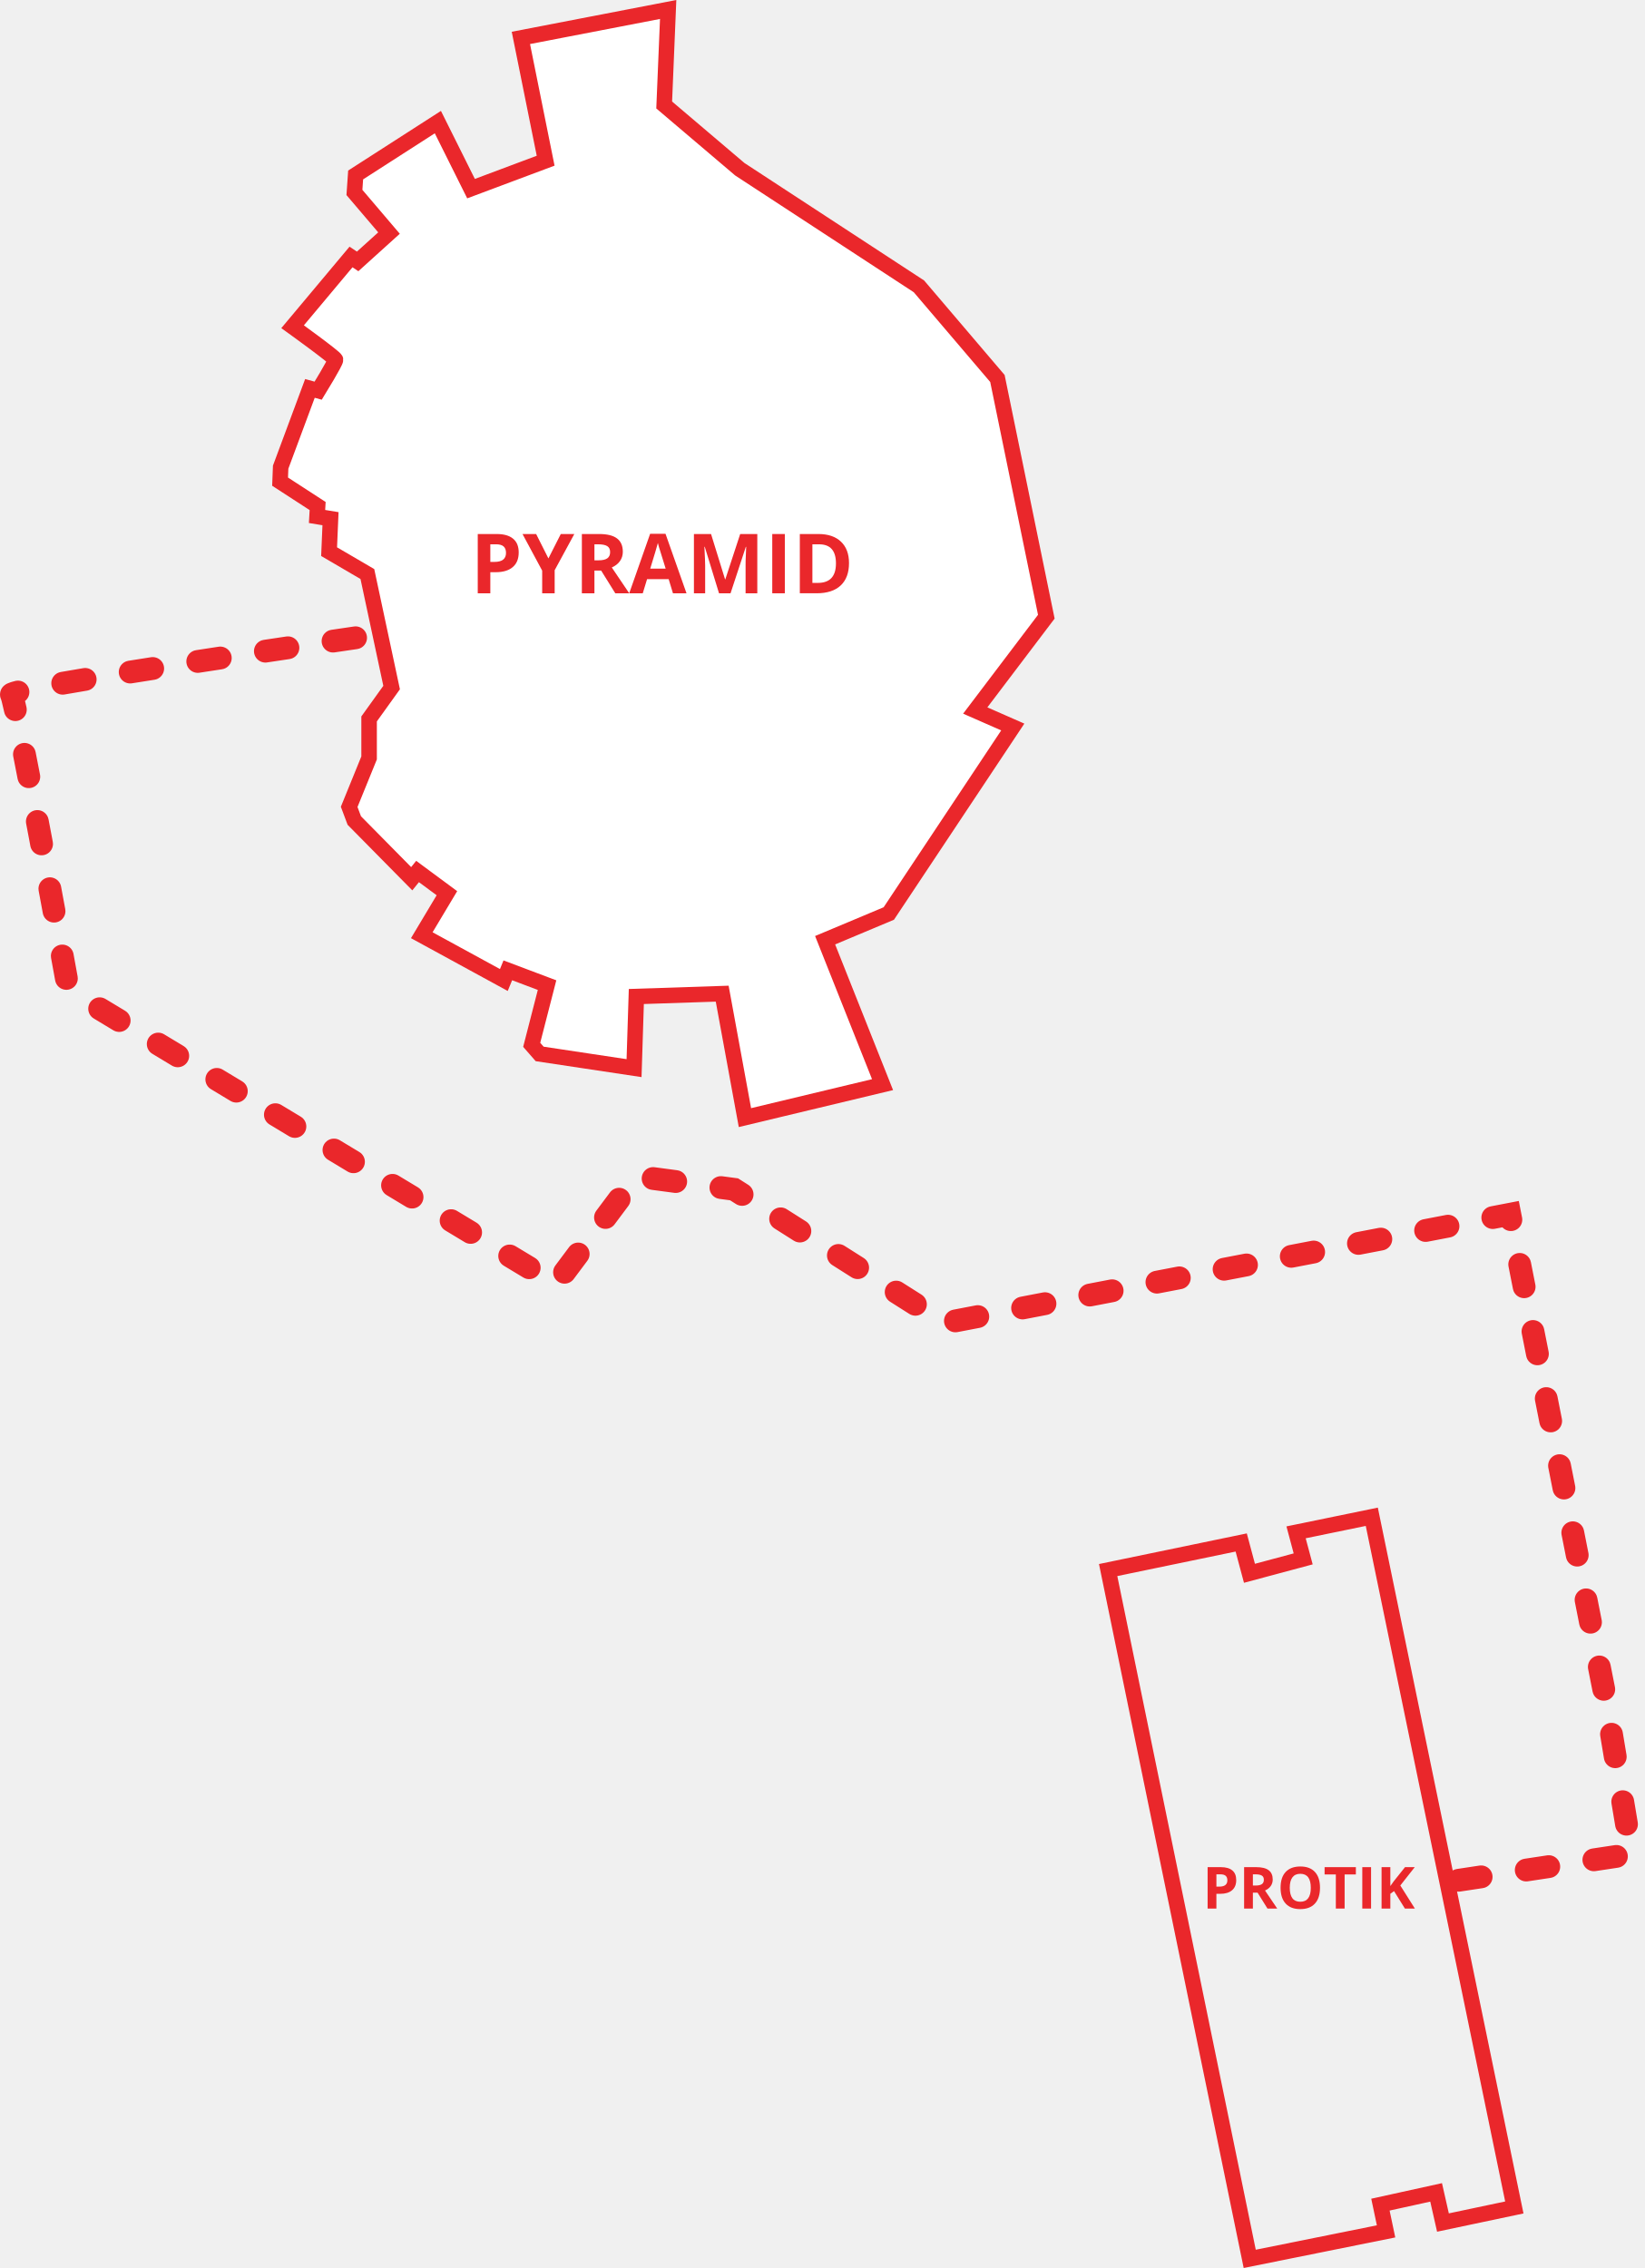
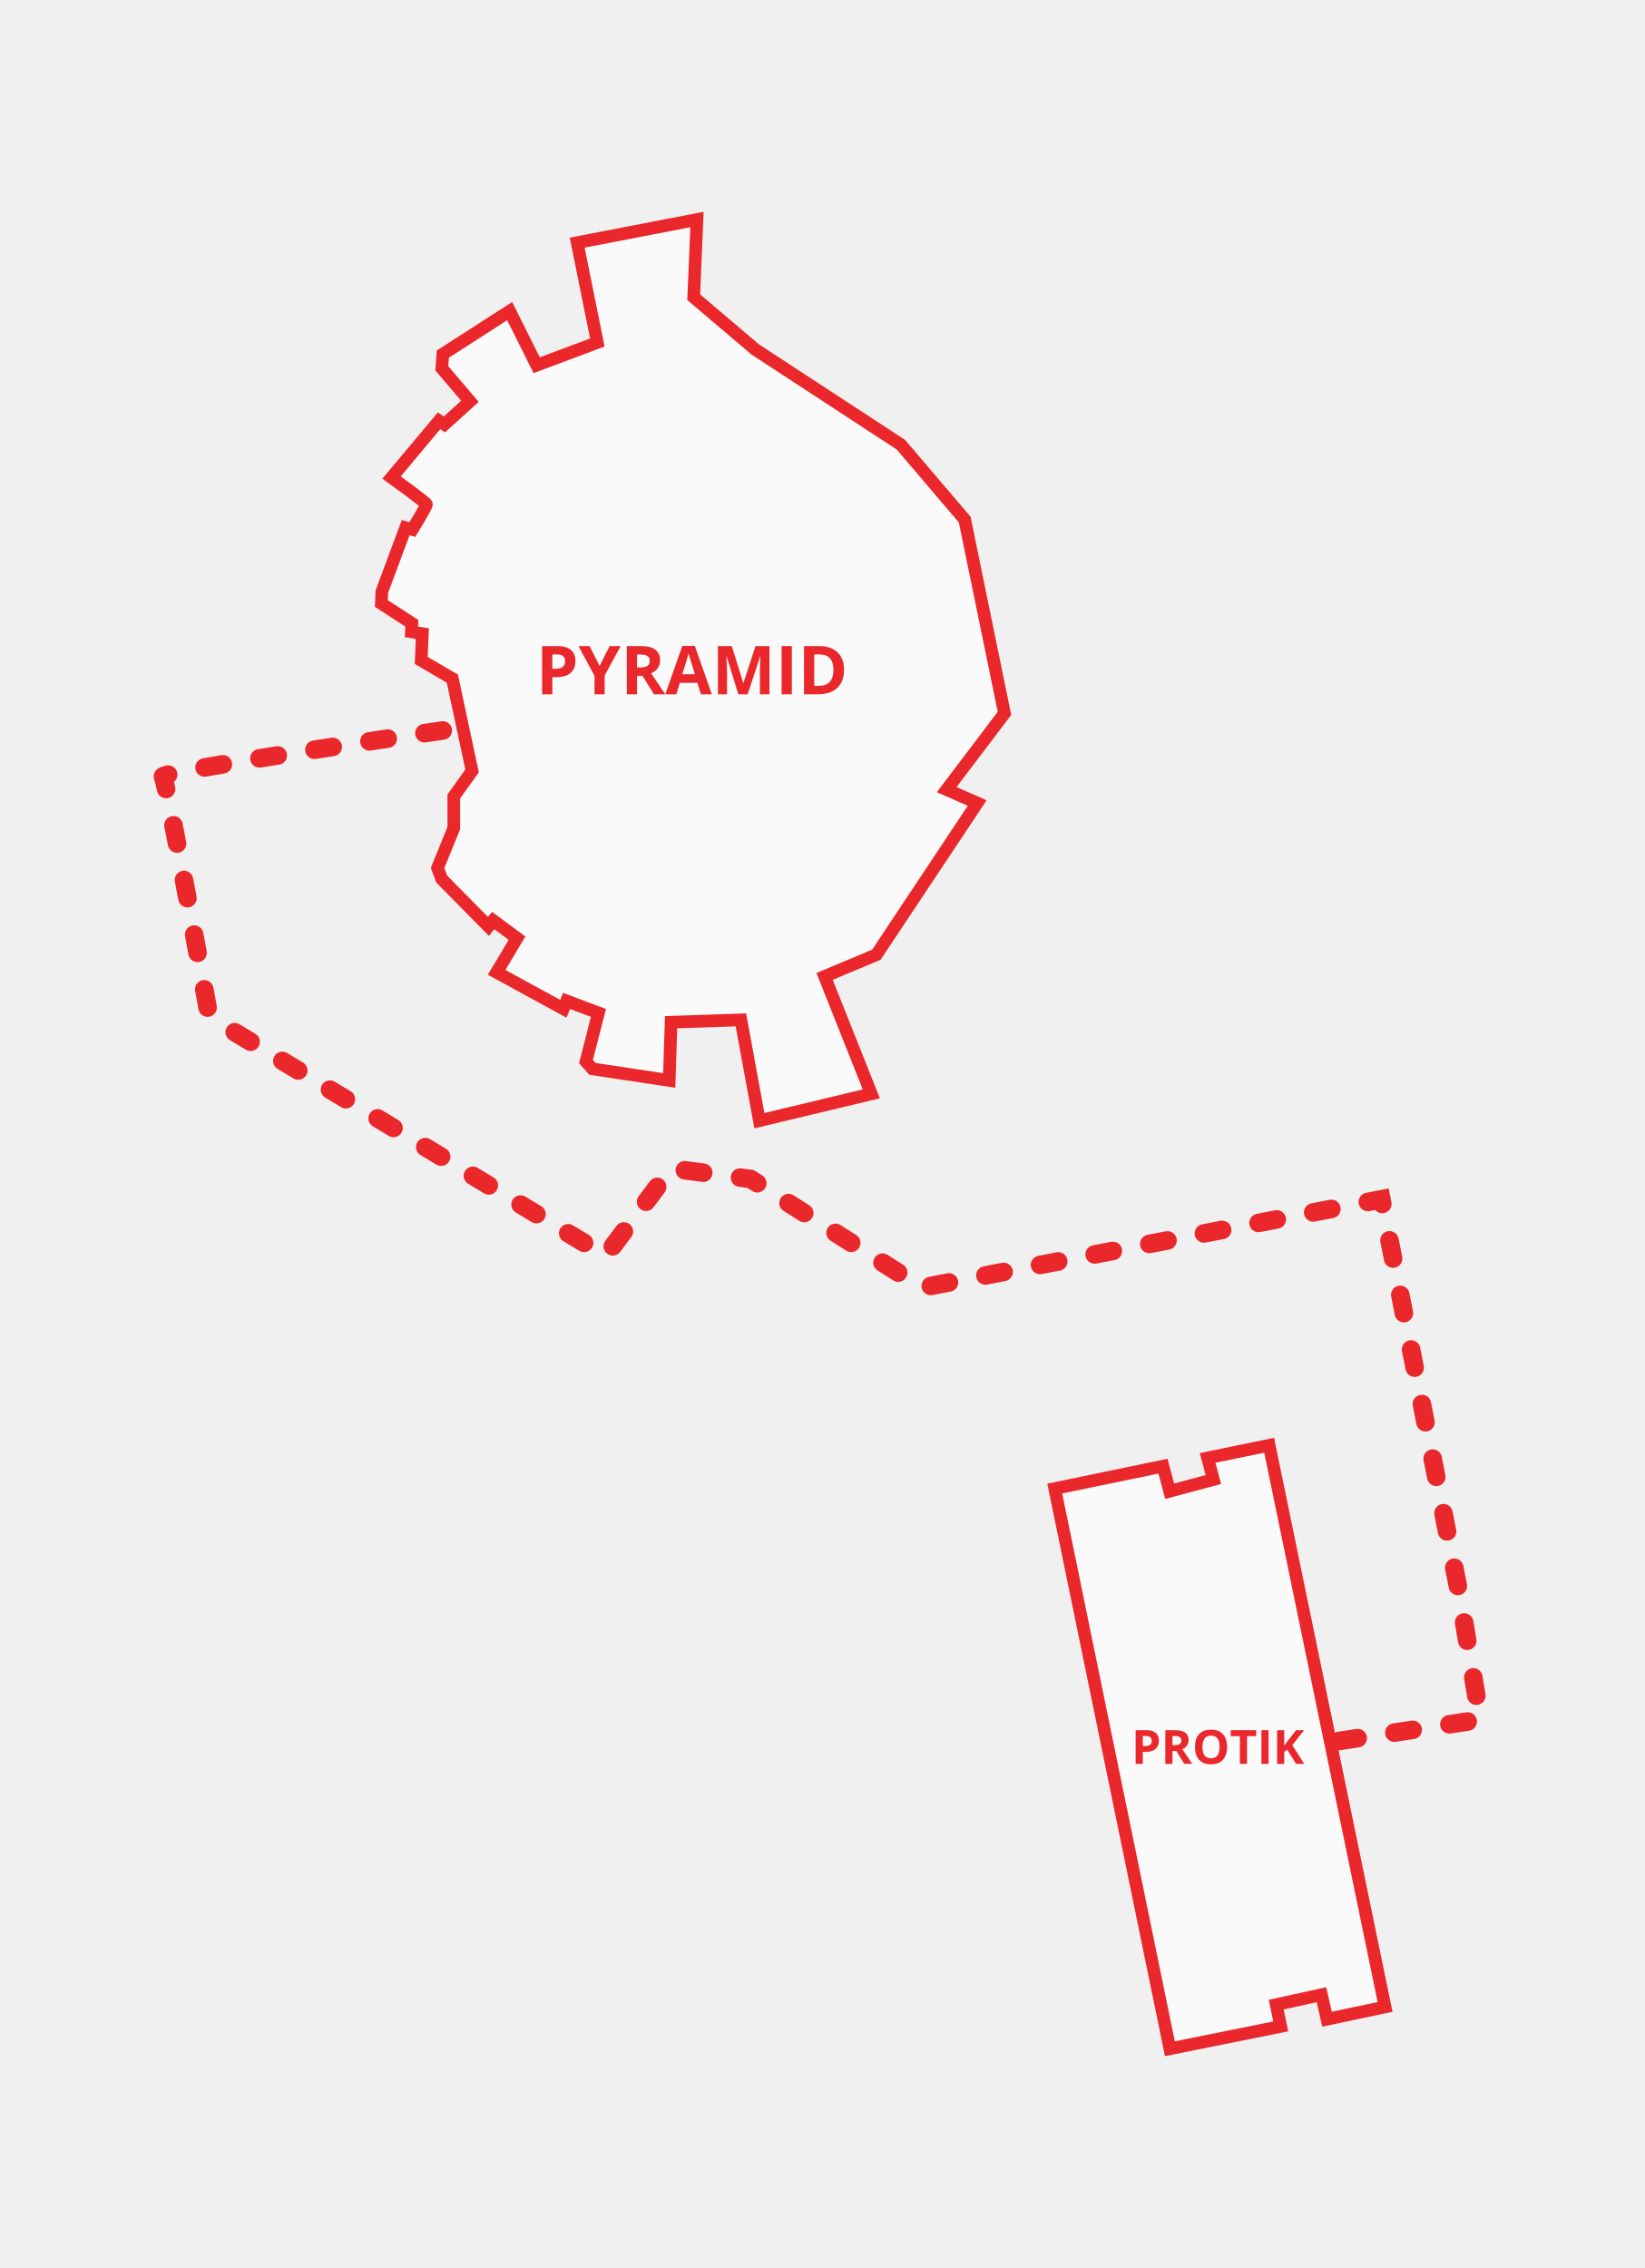
<svg xmlns="http://www.w3.org/2000/svg" xmlns:xlink="http://www.w3.org/1999/xlink" width="311.203" height="429.225" viewBox="0 0 82.339 113.566" version="1.1" id="svg8">
  <defs id="defs2" />
  <g id="layer1" transform="translate(-209.9165,-100.6659)">
    <g id="g867" transform="matrix(0.6231477,0,0,0.6231477,158.7238,133.2817)" />
    <g id="g938" transform="matrix(0.7247862,0,0,0.7247862,66.46262,28.63538)">
-       <a id="a837" xlink:href="/#/map/pyramid" target="_parent">
-         <a id="a4543" xlink:href="/#/map/P" target="_parent">
-           <path style="opacity:1;fill:#ffffff;fill-opacity:1;fill-rule:nonzero;stroke:#ea272b;stroke-width:1.72;stroke-linecap:round;stroke-linejoin:miter;stroke-miterlimit:4;stroke-dasharray:none;stroke-opacity:1;paint-order:normal" d="m 120.65,-50.199 16.326,-3.152 -0.441,10.59 8.384,7.123 19.856,12.985 8.699,10.212 5.421,26.412 -7.879,10.401 4.16,1.828 -13.742,20.676 -7.06,2.963 6.367,16.011 -15.255,3.656 -2.521,-13.742 -9.518,0.315 -0.252,7.942 -10.464,-1.576 -0.882,-1.009 1.702,-6.619 -4.349,-1.639 -0.441,1.072 -9.097,-4.966 2.786,-4.658 -3.254,-2.407 -0.646,0.802 -6.367,-6.453 -0.567,-1.513 2.209,-5.428 v -4.324 l 2.496,-3.477 -2.688,-12.585 -4.243,-2.481 0.156,-3.655 -1.493,-0.245 0.067,-1.159 -4.163,-2.703 0.063,-1.607 3.246,-8.73 0.914,0.252 c 0,0 1.954,-3.183 1.923,-3.435 -0.032,-0.252 -4.759,-3.656 -4.759,-3.656 l 6.475,-7.732 0.735,0.49 3.477,-3.142 -3.833,-4.502 0.134,-1.939 9.115,-5.861 3.677,7.377 8.27,-3.097 z" id="path829" transform="matrix(0.6231477,0,0,0.6231477,158.7238,133.2817)" />
+       <g id="g5216" transform="translate(10.61046,14.63442)">
+         <a transform="matrix(0.8132036,0,0,0.8132036,36.97181,18.56414)" target="_parent" xlink:href="/#/map/pyramid" id="a837">
+           <a target="_parent" xlink:href="/#/map/P" id="a4543">
+             <path transform="matrix(0.6231477,0,0,0.6231477,158.7238,133.2817)" id="path829" d="m 120.65,-50.199 16.326,-3.152 -0.441,10.59 8.384,7.123 19.856,12.985 8.699,10.212 5.421,26.412 -7.879,10.401 4.16,1.828 -13.742,20.676 -7.06,2.963 6.367,16.011 -15.255,3.656 -2.521,-13.742 -9.518,0.315 -0.252,7.942 -10.464,-1.576 -0.882,-1.009 1.702,-6.619 -4.349,-1.639 -0.441,1.072 -9.097,-4.966 2.786,-4.658 -3.254,-2.407 -0.646,0.802 -6.367,-6.453 -0.567,-1.513 2.209,-5.428 v -4.324 l 2.496,-3.477 -2.688,-12.585 -4.243,-2.481 0.156,-3.655 -1.493,-0.245 0.067,-1.159 -4.163,-2.703 0.063,-1.607 3.246,-8.73 0.914,0.252 c 0,0 1.954,-3.183 1.923,-3.435 -0.032,-0.252 -4.759,-3.656 -4.759,-3.656 l 6.475,-7.732 0.735,0.49 3.477,-3.142 -3.833,-4.502 0.134,-1.939 9.115,-5.861 3.677,7.377 8.27,-3.097 z" style="opacity:1;fill:#fafafa;fill-opacity:1;fill-rule:nonzero;stroke:#ea272b;stroke-width:1.72;stroke-linecap:round;stroke-linejoin:miter;stroke-miterlimit:4;stroke-dasharray:none;stroke-opacity:1;paint-order:normal" />
+           </a>
        </a>
-       </a>
-       <g aria-label="PYRAMID" transform="matrix(0.6231477,0,0,0.6231477,158.7238,133.2817)" style="font-style:normal;font-variant:normal;font-weight:bold;font-stretch:normal;font-size:9.204px;line-height:1.25;font-family:'Open Sans';-inkscape-font-specification:'Open Sans Bold';text-align:start;text-anchor:start;opacity:1;fill:#ea272b;fill-opacity:1;fill-rule:nonzero;stroke:none;stroke-width:0;stroke-linecap:round;stroke-linejoin:miter;stroke-miterlimit:4;stroke-dasharray:none;stroke-opacity:1;paint-order:normal" id="text842">
-         <path d="m 117.262,7.896 h 0.458 q 0.643,0 0.962,-0.252 0.319,-0.256 0.319,-0.742 0,-0.49 -0.27,-0.724 -0.265,-0.234 -0.836,-0.234 h -0.634 z m 3.146,-1.043 q 0,1.061 -0.665,1.622 -0.661,0.562 -1.883,0.562 H 117.262 V 11.375 h -1.393 V 4.804 h 2.099 q 1.195,0 1.816,0.517 0.625,0.512 0.625,1.533 z" style="fill:#ea272b;fill-opacity:1;stroke:none;stroke-width:0;stroke-miterlimit:4;stroke-dasharray:none" id="path823" />
-         <path d="m 123.702,7.51 1.371,-2.706 h 1.501 L 124.394,8.817 V 11.375 h -1.384 V 8.862 l -2.18,-4.058 h 1.51 z" style="fill:#ea272b;fill-opacity:1;stroke:none;stroke-width:0;stroke-miterlimit:4;stroke-dasharray:none" id="path825" />
-         <path d="m 128.803,7.721 h 0.449 q 0.661,0 0.975,-0.22 0.315,-0.22 0.315,-0.692 0,-0.467 -0.324,-0.665 -0.319,-0.198 -0.993,-0.198 h -0.422 z m 0,1.133 V 11.375 h -1.393 V 4.804 h 1.915 q 1.339,0 1.982,0.49 0.643,0.485 0.643,1.479 0,0.58 -0.319,1.034 -0.319,0.449 -0.903,0.706 1.483,2.216 1.933,2.863 h -1.546 l -1.569,-2.521 z" style="fill:#ea272b;fill-opacity:1;stroke:none;stroke-width:0;stroke-miterlimit:4;stroke-dasharray:none" id="path827" />
-         <path d="m 137.508,11.375 -0.476,-1.564 h -2.395 L 134.16,11.375 h -1.501 l 2.319,-6.598 h 1.703 l 2.328,6.598 z m -0.809,-2.733 q -0.661,-2.126 -0.746,-2.404 -0.081,-0.279 -0.117,-0.44 -0.148,0.575 -0.849,2.845 z" style="fill:#ea272b;fill-opacity:1;stroke:none;stroke-width:0;stroke-miterlimit:4;stroke-dasharray:none" id="path830" />
-         <path d="m 142.614,11.375 -1.582,-5.155 h -0.04 q 0.085,1.573 0.085,2.099 V 11.375 h -1.245 V 4.804 h 1.897 l 1.555,5.025 h 0.027 l 1.649,-5.025 h 1.897 V 11.375 h -1.299 V 8.265 q 0,-0.22 0.004,-0.508 0.009,-0.288 0.063,-1.528 h -0.04 L 143.89,11.375 Z" style="fill:#ea272b;fill-opacity:1;stroke:none;stroke-width:0;stroke-miterlimit:4;stroke-dasharray:none" id="path832" />
-         <path d="M 148.515,11.375 V 4.804 h 1.393 V 11.375 Z" style="fill:#ea272b;fill-opacity:1;stroke:none;stroke-width:0;stroke-miterlimit:4;stroke-dasharray:none" id="path834" />
-         <path d="m 157.023,8.026 q 0,1.622 -0.926,2.485 -0.921,0.863 -2.665,0.863 h -1.861 V 4.804 h 2.063 q 1.609,0 2.499,0.849 0.89,0.849 0.89,2.373 z m -1.447,0.036 q 0,-2.117 -1.87,-2.117 h -0.742 v 4.279 h 0.598 q 2.013,0 2.013,-2.162 z" style="fill:#ea272b;fill-opacity:1;stroke:none;stroke-width:0;stroke-miterlimit:4;stroke-dasharray:none" id="path836" />
+         <g id="text842" style="font-style:normal;font-variant:normal;font-weight:bold;font-stretch:normal;font-size:9.204px;line-height:1.25;font-family:'Open Sans';-inkscape-font-specification:'Open Sans Bold';text-align:start;text-anchor:start;opacity:1;fill:#ea272b;fill-opacity:1;fill-rule:nonzero;stroke:none;stroke-width:0;stroke-linecap:round;stroke-linejoin:miter;stroke-miterlimit:4;stroke-dasharray:none;stroke-opacity:1;paint-order:normal" transform="matrix(0.506746,0,0,0.506746,166.0466,126.9493)" aria-label="PYRAMID">
+           <path id="path823" style="fill:#ea272b;fill-opacity:1;stroke:none;stroke-width:0;stroke-miterlimit:4;stroke-dasharray:none" d="m 117.262,7.896 h 0.458 q 0.643,0 0.962,-0.252 0.319,-0.256 0.319,-0.742 0,-0.49 -0.27,-0.724 -0.265,-0.234 -0.836,-0.234 h -0.634 z m 3.146,-1.043 q 0,1.061 -0.665,1.622 -0.661,0.562 -1.883,0.562 H 117.262 V 11.375 h -1.393 V 4.804 h 2.099 q 1.195,0 1.816,0.517 0.625,0.512 0.625,1.533 z" />
+           <path id="path825" style="fill:#ea272b;fill-opacity:1;stroke:none;stroke-width:0;stroke-miterlimit:4;stroke-dasharray:none" d="m 123.702,7.51 1.371,-2.706 h 1.501 L 124.394,8.817 V 11.375 h -1.384 V 8.862 l -2.18,-4.058 h 1.51 z" />
+           <path id="path827" style="fill:#ea272b;fill-opacity:1;stroke:none;stroke-width:0;stroke-miterlimit:4;stroke-dasharray:none" d="m 128.803,7.721 h 0.449 q 0.661,0 0.975,-0.22 0.315,-0.22 0.315,-0.692 0,-0.467 -0.324,-0.665 -0.319,-0.198 -0.993,-0.198 h -0.422 z m 0,1.133 V 11.375 h -1.393 V 4.804 h 1.915 q 1.339,0 1.982,0.49 0.643,0.485 0.643,1.479 0,0.58 -0.319,1.034 -0.319,0.449 -0.903,0.706 1.483,2.216 1.933,2.863 h -1.546 l -1.569,-2.521 z" />
+           <path id="path830" style="fill:#ea272b;fill-opacity:1;stroke:none;stroke-width:0;stroke-miterlimit:4;stroke-dasharray:none" d="m 137.508,11.375 -0.476,-1.564 h -2.395 L 134.16,11.375 h -1.501 l 2.319,-6.598 h 1.703 l 2.328,6.598 z m -0.809,-2.733 q -0.661,-2.126 -0.746,-2.404 -0.081,-0.279 -0.117,-0.44 -0.148,0.575 -0.849,2.845 z" />
+           <path id="path832" style="fill:#ea272b;fill-opacity:1;stroke:none;stroke-width:0;stroke-miterlimit:4;stroke-dasharray:none" d="m 142.614,11.375 -1.582,-5.155 h -0.04 q 0.085,1.573 0.085,2.099 V 11.375 h -1.245 V 4.804 h 1.897 l 1.555,5.025 h 0.027 l 1.649,-5.025 h 1.897 V 11.375 h -1.299 V 8.265 q 0,-0.22 0.004,-0.508 0.009,-0.288 0.063,-1.528 h -0.04 L 143.89,11.375 Z" />
+           <path id="path834" style="fill:#ea272b;fill-opacity:1;stroke:none;stroke-width:0;stroke-miterlimit:4;stroke-dasharray:none" d="M 148.515,11.375 V 4.804 h 1.393 V 11.375 Z" />
+           <path id="path836" style="fill:#ea272b;fill-opacity:1;stroke:none;stroke-width:0;stroke-miterlimit:4;stroke-dasharray:none" d="m 157.023,8.026 q 0,1.622 -0.926,2.485 -0.921,0.863 -2.665,0.863 h -1.861 V 4.804 h 2.063 q 1.609,0 2.499,0.849 0.89,0.849 0.89,2.373 z m -1.447,0.036 q 0,-2.117 -1.87,-2.117 h -0.742 v 4.279 h 0.598 q 2.013,0 2.013,-2.162 z" />
+         </g>
+         <a transform="matrix(0.8132036,0,0,0.8132036,36.97181,18.56414)" style="fill:#fafafa;fill-opacity:1" target="_parent" xlink:href="/#/map/Protik" id="a4546">
+           <g style="fill:#fafafa;fill-opacity:1" transform="matrix(0.6231477,0,0,0.6231477,143.7473,143.6225)" id="g921">
+             <path id="path855" d="m 209.782,103.072 14.75,-3.057 0.915,3.416 5.955,-1.596 -0.789,-2.944 8.394,-1.726 15.801,76.576 -7.912,1.671 -0.758,-3.343 -6.173,1.359 0.624,2.964 -15.113,3.046 -9.316,-45.328 z" style="opacity:1;fill:#fafafa;fill-opacity:1;fill-rule:nonzero;stroke:#ea272b;stroke-width:1.72;stroke-linecap:round;stroke-linejoin:miter;stroke-miterlimit:4;stroke-dasharray:none;stroke-opacity:1;paint-order:normal" />
+             <g aria-label="PROTIK" style="font-style:normal;font-variant:normal;font-weight:bold;font-stretch:normal;font-size:6.431px;line-height:1.25;font-family:'Open Sans';-inkscape-font-specification:'Open Sans Bold';text-align:start;text-anchor:start;opacity:1;fill:#ea272b;fill-opacity:1;fill-rule:nonzero;stroke:none;stroke-width:0;stroke-linecap:round;stroke-linejoin:miter;stroke-miterlimit:4;stroke-dasharray:none;stroke-opacity:1;paint-order:normal" id="text859">
+               <path d="m 221.782,138.17 h 0.32 q 0.449,0 0.672,-0.176 0.223,-0.179 0.223,-0.518 0,-0.342 -0.188,-0.506 -0.185,-0.163 -0.584,-0.163 h -0.443 z m 2.198,-0.729 q 0,0.741 -0.465,1.134 -0.462,0.393 -1.316,0.393 h -0.418 v 1.633 h -0.973 v -4.591 h 1.466 q 0.835,0 1.269,0.361 0.436,0.358 0.436,1.071 z" style="fill:#ea272b;fill-opacity:1;stroke:none;stroke-width:0;stroke-miterlimit:4;stroke-dasharray:none" id="path839" />
+               <path d="m 225.827,138.048 h 0.314 q 0.462,0 0.681,-0.154 0.22,-0.154 0.22,-0.484 0,-0.327 -0.226,-0.465 -0.223,-0.138 -0.694,-0.138 h -0.295 z m 0,0.791 v 1.762 h -0.973 v -4.591 h 1.338 q 0.936,0 1.385,0.342 0.449,0.339 0.449,1.033 0,0.405 -0.223,0.722 -0.223,0.314 -0.631,0.493 1.036,1.548 1.35,2 h -1.08 l -1.096,-1.762 z" style="fill:#ea272b;fill-opacity:1;stroke:none;stroke-width:0;stroke-miterlimit:4;stroke-dasharray:none" id="path841" />
+               <path d="m 233.266,138.299 q 0,1.14 -0.565,1.752 -0.565,0.612 -1.62,0.612 -1.055,0 -1.62,-0.612 -0.565,-0.612 -0.565,-1.759 0,-1.146 0.565,-1.749 0.568,-0.606 1.627,-0.606 1.058,0 1.617,0.609 0.562,0.609 0.562,1.752 z m -3.351,0 q 0,0.769 0.292,1.159 0.292,0.389 0.873,0.389 1.165,0 1.165,-1.548 0,-1.551 -1.159,-1.551 -0.581,0 -0.876,0.393 -0.295,0.389 -0.295,1.159 z" style="fill:#ea272b;fill-opacity:1;stroke:none;stroke-width:0;stroke-miterlimit:4;stroke-dasharray:none" id="path843" />
+               <path d="m 235.995,140.601 h -0.973 v -3.781 h -1.247 v -0.81 h 3.467 v 0.81 h -1.247 z" style="fill:#ea272b;fill-opacity:1;stroke:none;stroke-width:0;stroke-miterlimit:4;stroke-dasharray:none" id="path845" />
+               <path d="m 237.954,140.601 v -4.591 h 0.973 v 4.591 z" style="fill:#ea272b;fill-opacity:1;stroke:none;stroke-width:0;stroke-miterlimit:4;stroke-dasharray:none" id="path847" />
+               <path d="m 243.782,140.601 h -1.105 l -1.203,-1.934 -0.411,0.295 v 1.639 h -0.973 v -4.591 h 0.973 v 2.101 l 0.383,-0.54 1.244,-1.561 h 1.08 l -1.602,2.032 z" style="fill:#ea272b;fill-opacity:1;stroke:none;stroke-width:0;stroke-miterlimit:4;stroke-dasharray:none" id="path849" />
+             </g>
+           </g>
+         </a>
+         <path style="opacity:1;fill:none;fill-opacity:1;fill-rule:nonzero;stroke:#ea272b;stroke-width:1.281;stroke-linecap:round;stroke-linejoin:miter;stroke-miterlimit:4;stroke-dasharray:1.281, 2.562;stroke-dashoffset:0;stroke-opacity:1;paint-order:normal" d="m 217.901,135.214 c 0,0 -19.592,2.848 -19.333,3.193 0.259,0.345 3.107,16.054 3.107,16.054 l 1.416,1.334 26.06,15.715 4.516,-6.042 5.493,0.732 11.84,7.507 31.736,-6.103 5.371,27.158 1.465,8.788 -10.497,1.587" id="path901-3" />
      </g>
-       <a id="a4546" xlink:href="/#/map/Protik" target="_parent">
-         <g id="g921" transform="matrix(0.6231477,0,0,0.6231477,143.7473,143.6225)">
-           <path style="opacity:1;fill:none;fill-opacity:1;fill-rule:nonzero;stroke:#ea272b;stroke-width:1.72;stroke-linecap:round;stroke-linejoin:miter;stroke-miterlimit:4;stroke-dasharray:none;stroke-opacity:1;paint-order:normal" d="m 209.782,103.072 14.75,-3.057 0.915,3.416 5.955,-1.596 -0.789,-2.944 8.394,-1.726 15.801,76.576 -7.912,1.671 -0.758,-3.343 -6.173,1.359 0.624,2.964 -15.113,3.046 z" id="path855" />
-           <g id="text859" style="font-style:normal;font-variant:normal;font-weight:bold;font-stretch:normal;font-size:6.431px;line-height:1.25;font-family:'Open Sans';-inkscape-font-specification:'Open Sans Bold';text-align:start;text-anchor:start;opacity:1;fill:#ea272b;fill-opacity:1;fill-rule:nonzero;stroke:none;stroke-width:0;stroke-linecap:round;stroke-linejoin:miter;stroke-miterlimit:4;stroke-dasharray:none;stroke-opacity:1;paint-order:normal" aria-label="PROTIK">
-             <path id="path839" style="fill:#ea272b;fill-opacity:1;stroke:none;stroke-width:0;stroke-miterlimit:4;stroke-dasharray:none" d="m 221.782,138.17 h 0.32 q 0.449,0 0.672,-0.176 0.223,-0.179 0.223,-0.518 0,-0.342 -0.188,-0.506 -0.185,-0.163 -0.584,-0.163 h -0.443 z m 2.198,-0.729 q 0,0.741 -0.465,1.134 -0.462,0.393 -1.316,0.393 h -0.418 v 1.633 h -0.973 v -4.591 h 1.466 q 0.835,0 1.269,0.361 0.436,0.358 0.436,1.071 z" />
-             <path id="path841" style="fill:#ea272b;fill-opacity:1;stroke:none;stroke-width:0;stroke-miterlimit:4;stroke-dasharray:none" d="m 225.827,138.048 h 0.314 q 0.462,0 0.681,-0.154 0.22,-0.154 0.22,-0.484 0,-0.327 -0.226,-0.465 -0.223,-0.138 -0.694,-0.138 h -0.295 z m 0,0.791 v 1.762 h -0.973 v -4.591 h 1.338 q 0.936,0 1.385,0.342 0.449,0.339 0.449,1.033 0,0.405 -0.223,0.722 -0.223,0.314 -0.631,0.493 1.036,1.548 1.35,2 h -1.08 l -1.096,-1.762 z" />
-             <path id="path843" style="fill:#ea272b;fill-opacity:1;stroke:none;stroke-width:0;stroke-miterlimit:4;stroke-dasharray:none" d="m 233.266,138.299 q 0,1.14 -0.565,1.752 -0.565,0.612 -1.62,0.612 -1.055,0 -1.62,-0.612 -0.565,-0.612 -0.565,-1.759 0,-1.146 0.565,-1.749 0.568,-0.606 1.627,-0.606 1.058,0 1.617,0.609 0.562,0.609 0.562,1.752 z m -3.351,0 q 0,0.769 0.292,1.159 0.292,0.389 0.873,0.389 1.165,0 1.165,-1.548 0,-1.551 -1.159,-1.551 -0.581,0 -0.876,0.393 -0.295,0.389 -0.295,1.159 z" />
-             <path id="path845" style="fill:#ea272b;fill-opacity:1;stroke:none;stroke-width:0;stroke-miterlimit:4;stroke-dasharray:none" d="m 235.995,140.601 h -0.973 v -3.781 h -1.247 v -0.81 h 3.467 v 0.81 h -1.247 z" />
-             <path id="path847" style="fill:#ea272b;fill-opacity:1;stroke:none;stroke-width:0;stroke-miterlimit:4;stroke-dasharray:none" d="m 237.954,140.601 v -4.591 h 0.973 v 4.591 z" />
-             <path id="path849" style="fill:#ea272b;fill-opacity:1;stroke:none;stroke-width:0;stroke-miterlimit:4;stroke-dasharray:none" d="m 243.782,140.601 h -1.105 l -1.203,-1.934 -0.411,0.295 v 1.639 h -0.973 v -4.591 h 0.973 v 2.101 l 0.383,-0.54 1.244,-1.561 h 1.08 l -1.602,2.032 z" />
-           </g>
-         </g>
-       </a>
-       <path id="path901-3" d="m 222.489,143.444 c 0,0 -24.093,3.502 -23.774,3.927 0.318,0.425 3.821,19.741 3.821,19.741 l 1.742,1.64 32.046,19.325 5.554,-7.43 6.754,0.901 14.56,9.231 39.026,-7.505 6.604,33.397 1.801,10.807 -12.908,1.951" style="opacity:1;fill:none;fill-opacity:1;fill-rule:nonzero;stroke:#ea272b;stroke-width:1.575;stroke-linecap:round;stroke-linejoin:miter;stroke-miterlimit:4;stroke-dasharray:1.575, 3.15;stroke-dashoffset:0;stroke-opacity:1;paint-order:normal" />
    </g>
  </g>
</svg>
